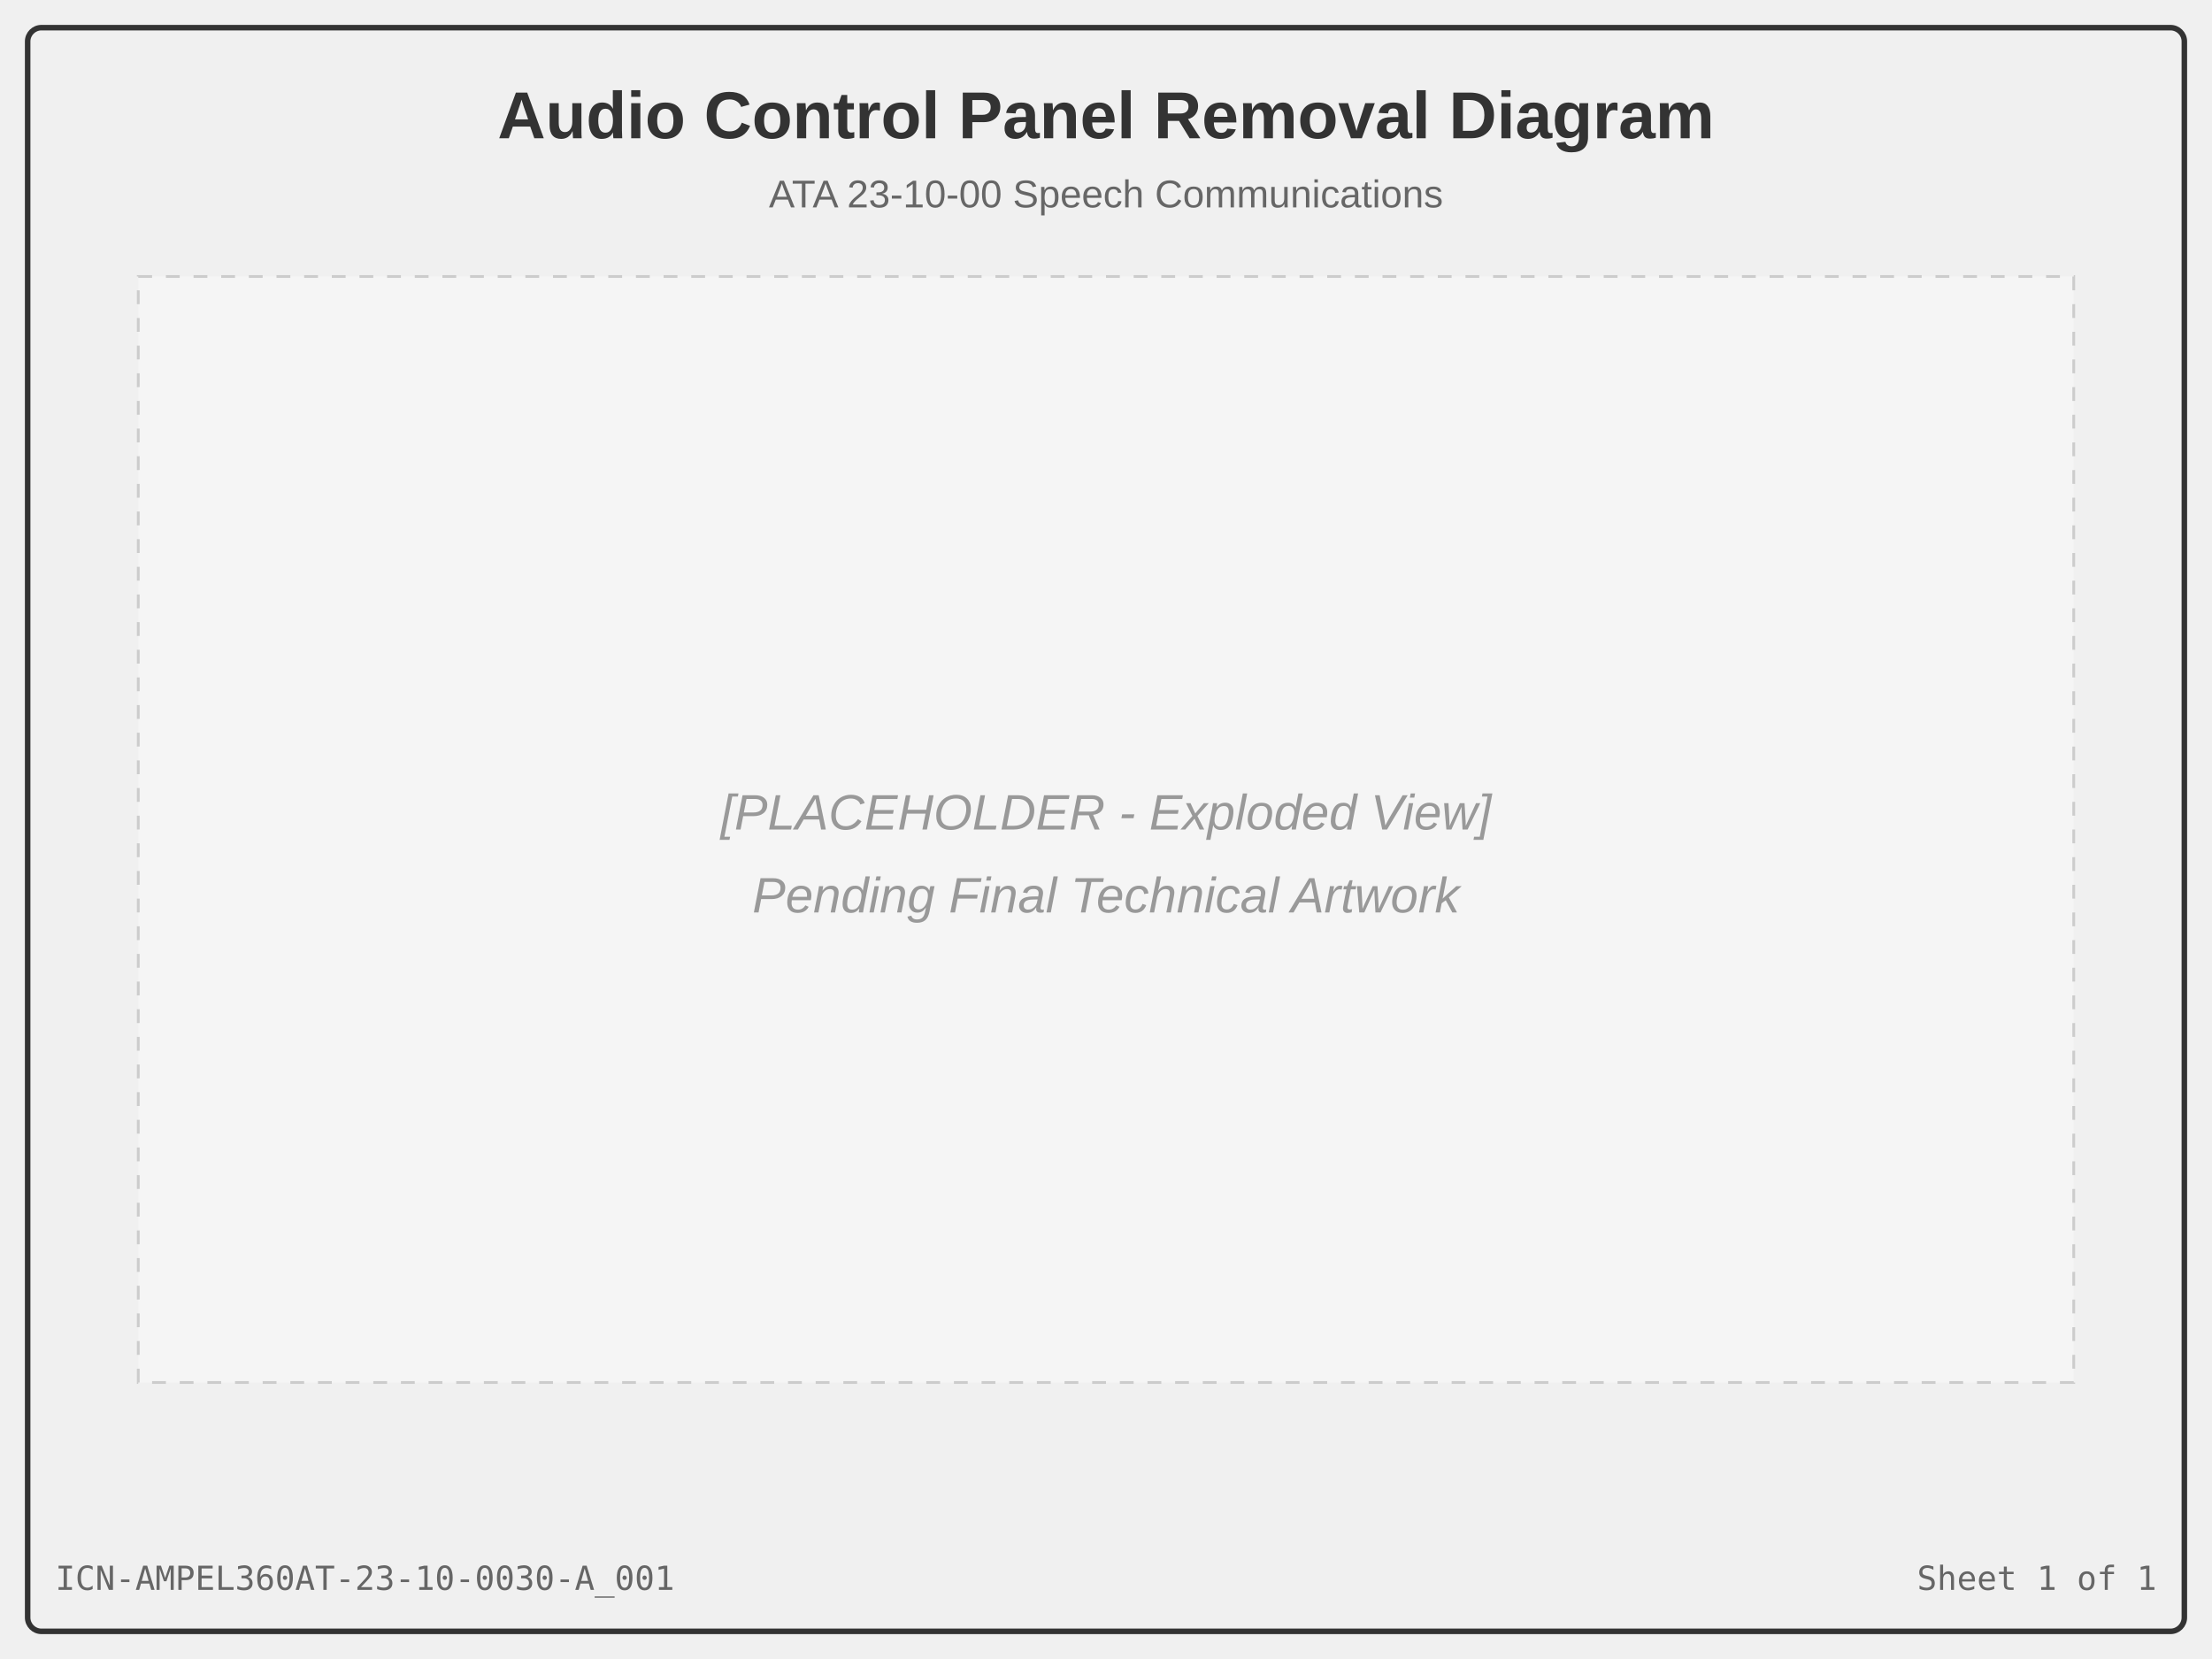
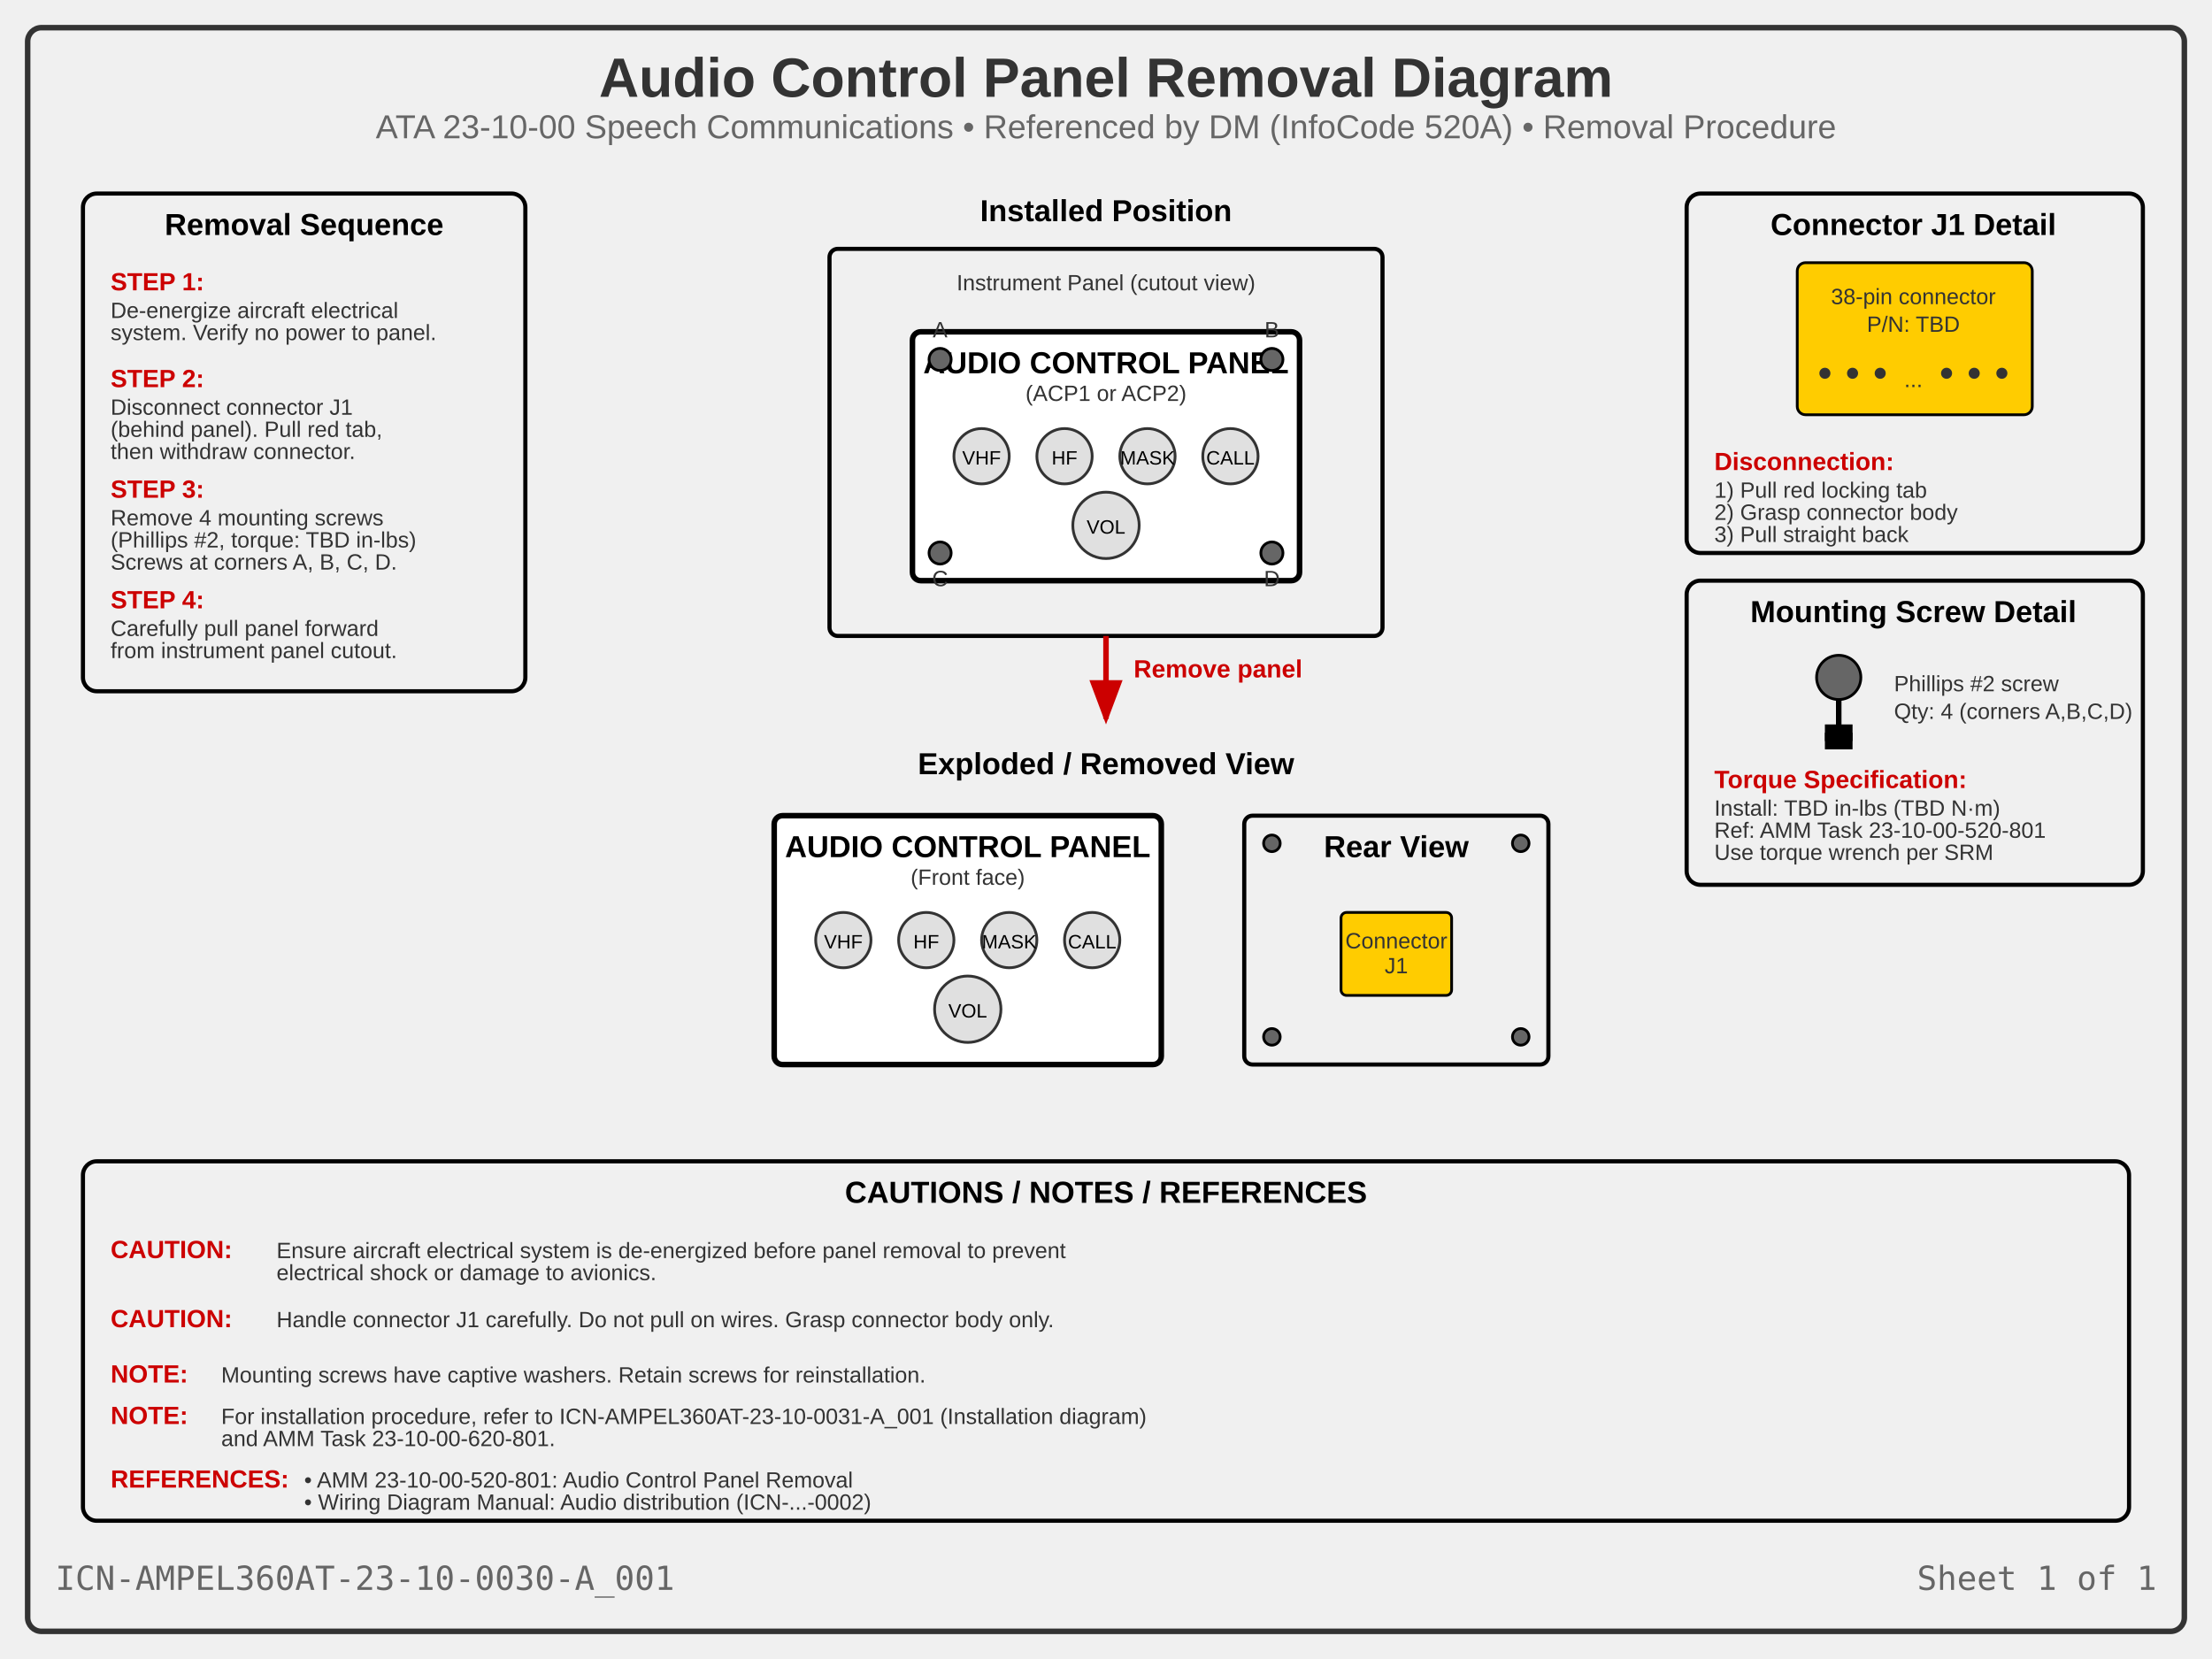
<svg xmlns="http://www.w3.org/2000/svg" viewBox="0 0 800 600" width="800" height="600">
  <defs>
    <style type="text/css">
      .border { fill: none; stroke: #333333; stroke-width: 2; }
-       .title-text { font-family: Arial, sans-serif; font-size: 24px; font-weight: bold; fill: #333333; }
-       .subtitle-text { font-family: Arial, sans-serif; font-size: 14px; fill: #666666; }
-       .placeholder-text { font-family: Arial, sans-serif; font-size: 18px; fill: #999999; font-style: italic; }
+       .title-text { font-family: Arial, sans-serif; font-size: 20px; font-weight: bold; fill: #333333; }
+       .subtitle-text { font-family: Arial, sans-serif; font-size: 12px; fill: #666666; }
      .icn-label { font-family: monospace; font-size: 12px; fill: #666666; }
-       .placeholder-box { fill: #f5f5f5; stroke: #cccccc; stroke-width: 1; stroke-dasharray: 5,5; }
+       
+       /* Exploded view elements */
+       .component-box { fill: #ffffff; stroke: #000000; stroke-width: 2; }
+       .component-light { fill: #f0f0f0; stroke: #000000; stroke-width: 1.5; }
+       .fastener { fill: #666666; stroke: #000000; stroke-width: 1; }
+       .connector { fill: #ffcc00; stroke: #000000; stroke-width: 1; }
+       .label-text { font-family: Arial, sans-serif; font-size: 10px; fill: #000000; }
+       .label-bold { font-family: Arial, sans-serif; font-size: 11px; font-weight: bold; fill: #000000; }
+       .step-text { font-family: Arial, sans-serif; font-size: 9px; fill: #cc0000; font-weight: bold; }
+       .detail-text { font-family: Arial, sans-serif; font-size: 8px; fill: #333333; }
+       .dashed-line { stroke: #666666; stroke-width: 1; stroke-dasharray: 5,3; fill: none; }
+       .arrow-line { stroke: #cc0000; stroke-width: 2; fill: none; marker-end: url(#arrow-red); }
+       .dimension-line { stroke: #0066cc; stroke-width: 1; fill: none; }
+       
+       /* Button styles */
+       .button-surface { fill: #e0e0e0; stroke: #333333; stroke-width: 1; }
+       .button-label { font-family: Arial, sans-serif; font-size: 7px; fill: #000000; text-anchor: middle; }
    </style>
+     <marker id="arrow-red" markerWidth="8" markerHeight="8" refX="7" refY="3" orient="auto">
+       <polygon points="0 0, 8 3, 0 6" fill="#cc0000" />
+     </marker>
  </defs>
  <rect class="border" x="10" y="10" width="780" height="580" rx="5" ry="5" />
-   <text class="title-text" x="400" y="50" text-anchor="middle">Audio Control Panel Removal Diagram</text>
-   <text class="subtitle-text" x="400" y="75" text-anchor="middle">ATA 23-10-00 Speech Communications</text>
-   <rect class="placeholder-box" x="50" y="100" width="700" height="400" />
-   <text class="placeholder-text" x="400" y="300" text-anchor="middle">
-     [PLACEHOLDER - Exploded View]
-   </text>
-   <text class="placeholder-text" x="400" y="330" text-anchor="middle">
-     Pending Final Technical Artwork
-   </text>
+   <text class="title-text" x="400" y="35" text-anchor="middle">Audio Control Panel Removal Diagram</text>
+   <text class="subtitle-text" x="400" y="50" text-anchor="middle">ATA 23-10-00 Speech Communications • Referenced by DM (InfoCode 520A) • Removal Procedure</text>
+   <g id="removal-steps">
+     <rect class="component-light" x="30" y="70" width="160" height="180" rx="5" />
+     <text class="label-bold" x="110" y="85" text-anchor="middle">Removal Sequence</text>
+     <text class="step-text" x="40" y="105">STEP 1:</text>
+     <text class="detail-text" x="40" y="115">De-energize aircraft electrical</text>
+     <text class="detail-text" x="40" y="123">system. Verify no power to panel.</text>
+     <text class="step-text" x="40" y="140">STEP 2:</text>
+     <text class="detail-text" x="40" y="150">Disconnect connector J1</text>
+     <text class="detail-text" x="40" y="158">(behind panel). Pull red tab,</text>
+     <text class="detail-text" x="40" y="166">then withdraw connector.</text>
+     <text class="step-text" x="40" y="180">STEP 3:</text>
+     <text class="detail-text" x="40" y="190">Remove 4 mounting screws</text>
+     <text class="detail-text" x="40" y="198">(Phillips #2, torque: TBD in-lbs)</text>
+     <text class="detail-text" x="40" y="206">Screws at corners A, B, C, D.</text>
+     <text class="step-text" x="40" y="220">STEP 4:</text>
+     <text class="detail-text" x="40" y="230">Carefully pull panel forward</text>
+     <text class="detail-text" x="40" y="238">from instrument panel cutout.</text>
+   </g>
+   <g id="panel-installed">
+     <text class="label-bold" x="400" y="80" text-anchor="middle">Installed Position</text>
+     <rect class="component-light" x="300" y="90" width="200" height="140" rx="3" />
+     <text class="detail-text" x="400" y="105" text-anchor="middle">Instrument Panel (cutout view)</text>
+     <rect class="component-box" x="330" y="120" width="140" height="90" rx="3" />
+     <text class="label-bold" x="400" y="135" text-anchor="middle">AUDIO CONTROL PANEL</text>
+     <text class="detail-text" x="400" y="145" text-anchor="middle">(ACP1 or ACP2)</text>
+     <circle class="button-surface" cx="355" cy="165" r="10" />
+     <text class="button-label" x="355" y="168">VHF</text>
+     <circle class="button-surface" cx="385" cy="165" r="10" />
+     <text class="button-label" x="385" y="168">HF</text>
+     <circle class="button-surface" cx="415" cy="165" r="10" />
+     <text class="button-label" x="415" y="168">MASK</text>
+     <circle class="button-surface" cx="445" cy="165" r="10" />
+     <text class="button-label" x="445" y="168">CALL</text>
+     <circle class="button-surface" cx="400" cy="190" r="12" />
+     <text class="button-label" x="400" y="193">VOL</text>
+     <circle class="fastener" cx="340" cy="130" r="4" />
+     <text class="detail-text" x="340" y="122" text-anchor="middle">A</text>
+     <circle class="fastener" cx="460" cy="130" r="4" />
+     <text class="detail-text" x="460" y="122" text-anchor="middle">B</text>
+     <circle class="fastener" cx="340" cy="200" r="4" />
+     <text class="detail-text" x="340" y="212" text-anchor="middle">C</text>
+     <circle class="fastener" cx="460" cy="200" r="4" />
+     <text class="detail-text" x="460" y="212" text-anchor="middle">D</text>
+   </g>
+   <path class="arrow-line" d="M 400 230 L 400 260" />
+   <text class="step-text" x="410" y="245">Remove panel</text>
+   <g id="panel-removed">
+     <text class="label-bold" x="400" y="280" text-anchor="middle">Exploded / Removed View</text>
+     <rect class="component-box" x="280" y="295" width="140" height="90" rx="3" />
+     <text class="label-bold" x="350" y="310" text-anchor="middle">AUDIO CONTROL PANEL</text>
+     <text class="detail-text" x="350" y="320" text-anchor="middle">(Front face)</text>
+     <circle class="button-surface" cx="305" cy="340" r="10" />
+     <text class="button-label" x="305" y="343">VHF</text>
+     <circle class="button-surface" cx="335" cy="340" r="10" />
+     <text class="button-label" x="335" y="343">HF</text>
+     <circle class="button-surface" cx="365" cy="340" r="10" />
+     <text class="button-label" x="365" y="343">MASK</text>
+     <circle class="button-surface" cx="395" cy="340" r="10" />
+     <text class="button-label" x="395" y="343">CALL</text>
+     <circle class="button-surface" cx="350" cy="365" r="12" />
+     <text class="button-label" x="350" y="368">VOL</text>
+     <rect class="component-light" x="450" y="295" width="110" height="90" rx="3" />
+     <text class="label-bold" x="505" y="310" text-anchor="middle">Rear View</text>
+     <rect class="connector" x="485" y="330" width="40" height="30" rx="2" />
+     <text class="detail-text" x="505" y="343" text-anchor="middle">Connector</text>
+     <text class="detail-text" x="505" y="352" text-anchor="middle">J1</text>
+     <circle class="fastener" cx="460" cy="305" r="3" />
+     <circle class="fastener" cx="550" cy="305" r="3" />
+     <circle class="fastener" cx="460" cy="375" r="3" />
+     <circle class="fastener" cx="550" cy="375" r="3" />
+   </g>
+   <g id="connector-detail">
+     <rect class="component-light" x="610" y="70" width="165" height="130" rx="5" />
+     <text class="label-bold" x="692" y="85" text-anchor="middle">Connector J1 Detail</text>
+     <rect class="connector" x="650" y="95" width="85" height="55" rx="3" />
+     <text class="detail-text" x="692" y="110" text-anchor="middle">38-pin connector</text>
+     <text class="detail-text" x="692" y="120" text-anchor="middle">P/N: TBD</text>
+     <circle fill="#333333" cx="660" cy="135" r="2" />
+     <circle fill="#333333" cx="670" cy="135" r="2" />
+     <circle fill="#333333" cx="680" cy="135" r="2" />
+     <text class="detail-text" x="692" y="140" text-anchor="middle">...</text>
+     <circle fill="#333333" cx="704" cy="135" r="2" />
+     <circle fill="#333333" cx="714" cy="135" r="2" />
+     <circle fill="#333333" cx="724" cy="135" r="2" />
+     <text class="step-text" x="620" y="170">Disconnection:</text>
+     <text class="detail-text" x="620" y="180">1) Pull red locking tab</text>
+     <text class="detail-text" x="620" y="188">2) Grasp connector body</text>
+     <text class="detail-text" x="620" y="196">3) Pull straight back</text>
+   </g>
+   <g id="fastener-detail">
+     <rect class="component-light" x="610" y="210" width="165" height="110" rx="5" />
+     <text class="label-bold" x="692" y="225" text-anchor="middle">Mounting Screw Detail</text>
+     <circle class="fastener" cx="665" cy="245" r="8" />
+     <line stroke="#000000" stroke-width="2" x1="665" y1="253" x2="665" y2="270" />
+     <line stroke="#000000" stroke-width="6" x1="660" y1="265" x2="670" y2="265" />
+     <line stroke="#000000" stroke-width="6" x1="660" y1="268" x2="670" y2="268" />
+     <text class="detail-text" x="685" y="250">Phillips #2 screw</text>
+     <text class="detail-text" x="685" y="260">Qty: 4 (corners A,B,C,D)</text>
+     <text class="step-text" x="620" y="285">Torque Specification:</text>
+     <text class="detail-text" x="620" y="295">Install: TBD in-lbs (TBD N·m)</text>
+     <text class="detail-text" x="620" y="303">Ref: AMM Task 23-10-00-520-801</text>
+     <text class="detail-text" x="620" y="311">Use torque wrench per SRM</text>
+   </g>
+   <g id="warnings">
+     <rect class="component-light" x="30" y="420" width="740" height="130" rx="5" />
+     <text class="label-bold" x="400" y="435" text-anchor="middle">CAUTIONS / NOTES / REFERENCES</text>
+     <text class="step-text" x="40" y="455">CAUTION:</text>
+     <text class="detail-text" x="100" y="455">Ensure aircraft electrical system is de-energized before panel removal to prevent</text>
+     <text class="detail-text" x="100" y="463">electrical shock or damage to avionics.</text>
+     <text class="step-text" x="40" y="480">CAUTION:</text>
+     <text class="detail-text" x="100" y="480">Handle connector J1 carefully. Do not pull on wires. Grasp connector body only.</text>
+     <text class="step-text" x="40" y="500">NOTE:</text>
+     <text class="detail-text" x="80" y="500">Mounting screws have captive washers. Retain screws for reinstallation.</text>
+     <text class="step-text" x="40" y="515">NOTE:</text>
+     <text class="detail-text" x="80" y="515">For installation procedure, refer to ICN-AMPEL360AT-23-10-0031-A_001 (Installation diagram)</text>
+     <text class="detail-text" x="80" y="523">and AMM Task 23-10-00-620-801.</text>
+     <text class="step-text" x="40" y="538">REFERENCES:</text>
+     <text class="detail-text" x="110" y="538">• AMM 23-10-00-520-801: Audio Control Panel Removal</text>
+     <text class="detail-text" x="110" y="546">• Wiring Diagram Manual: Audio distribution (ICN-...-0002)</text>
+   </g>
  <text class="icn-label" x="20" y="575">ICN-AMPEL360AT-23-10-0030-A_001</text>
  <text class="icn-label" x="780" y="575" text-anchor="end">Sheet 1 of 1</text>
</svg>
